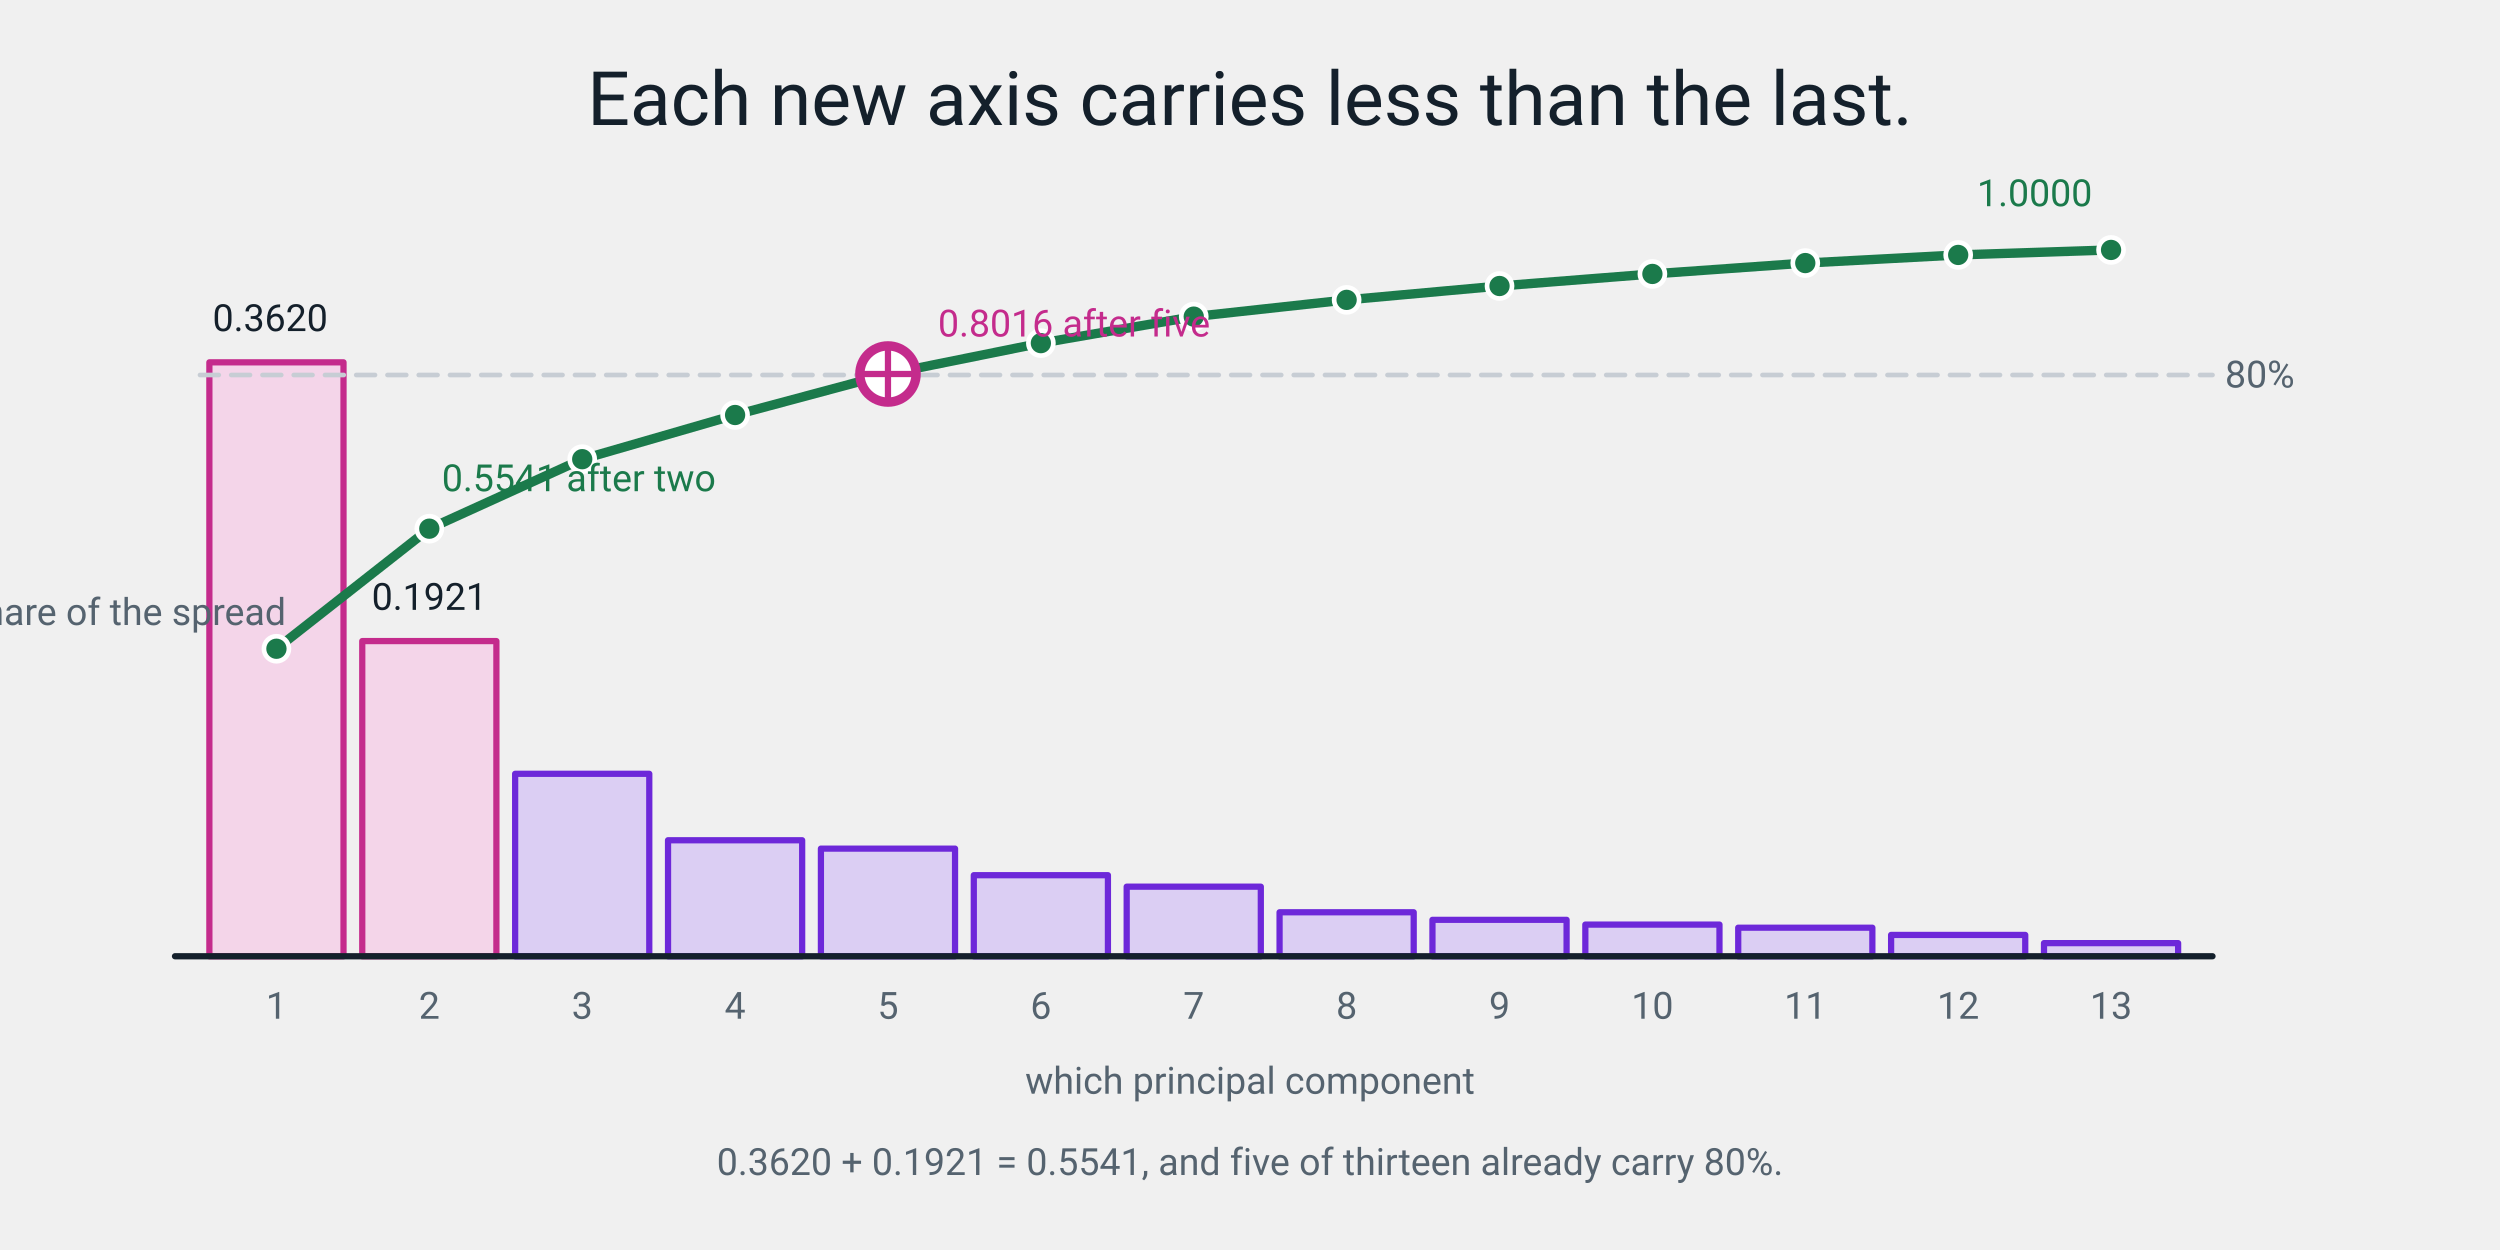
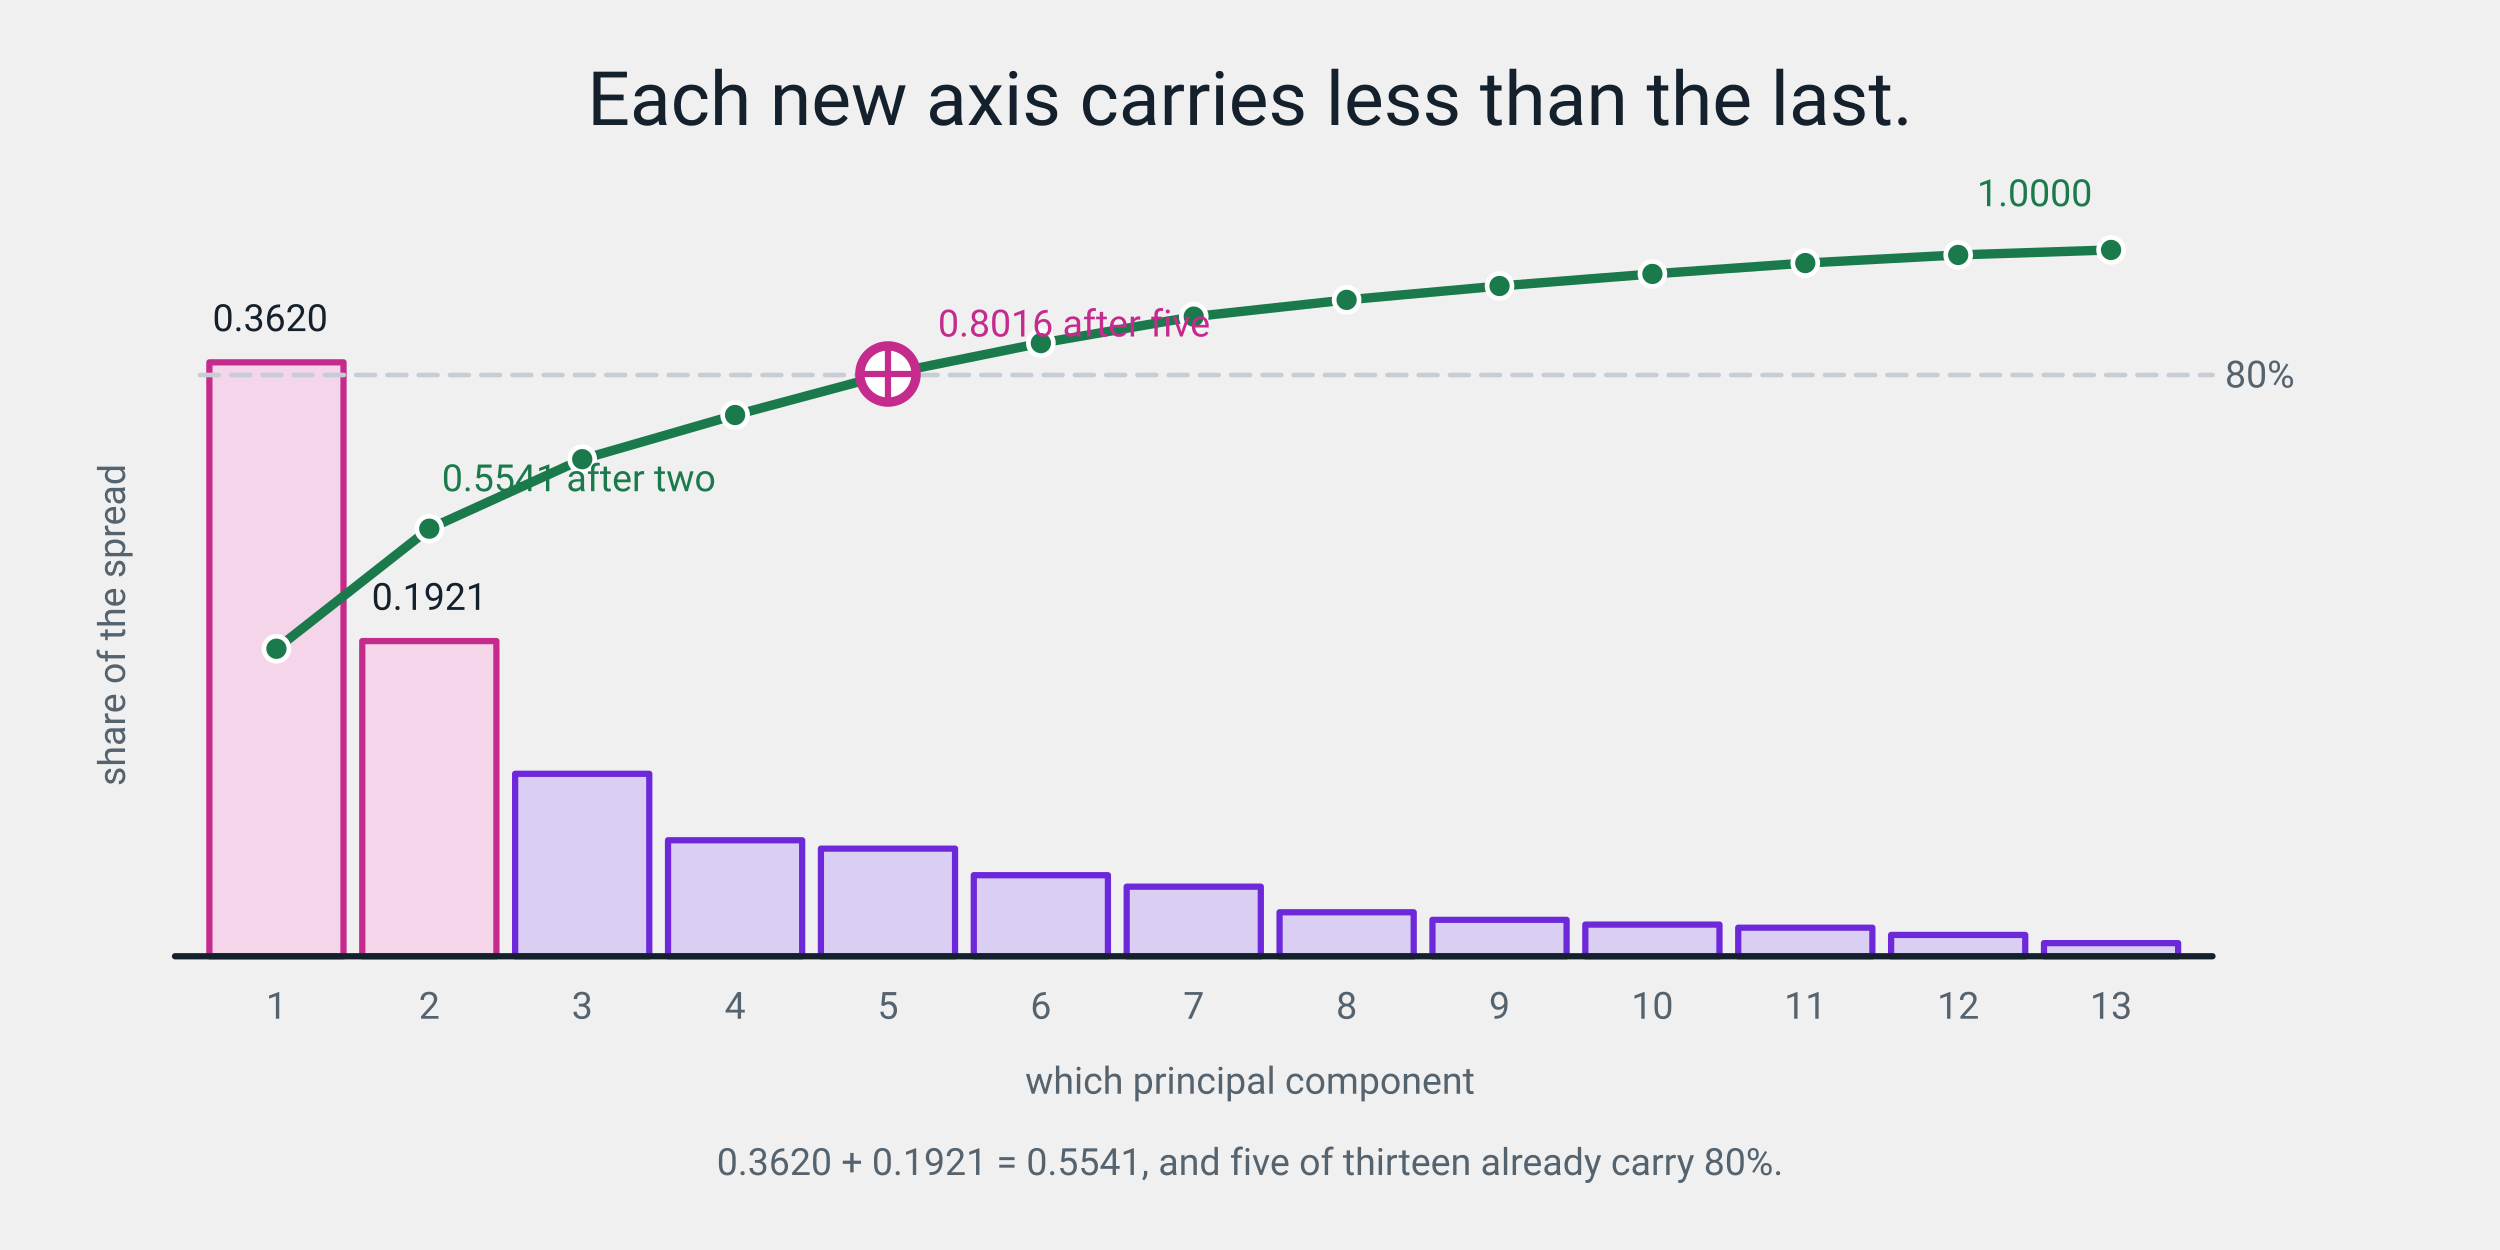
<svg xmlns="http://www.w3.org/2000/svg" viewBox="0 0 800 400" role="img">
  <text x="400" y="40" font-family="ui-sans-serif, system-ui, -apple-system, 'Segoe UI', Roboto, sans-serif" font-size="24" fill="#14202B" text-anchor="middle">Each new axis carries less than the last.</text>
  <rect x="67.0" y="115.95" width="42.923" height="190.05" fill="#F4D5E9" stroke="#C42B8C" stroke-width="2" stroke-linejoin="round" />
  <text x="88.462" y="326" font-family="ui-sans-serif, system-ui, -apple-system, 'Segoe UI', Roboto, sans-serif" font-size="12" fill="#55636F" text-anchor="middle">1</text>
  <rect x="115.923" y="205.148" width="42.923" height="100.852" fill="#F4D5E9" stroke="#C42B8C" stroke-width="2" stroke-linejoin="round" />
  <text x="137.385" y="326" font-family="ui-sans-serif, system-ui, -apple-system, 'Segoe UI', Roboto, sans-serif" font-size="12" fill="#55636F" text-anchor="middle">2</text>
  <rect x="164.846" y="247.62" width="42.923" height="58.38" fill="#DBCEF3" stroke="#6D28D9" stroke-width="2" stroke-linejoin="round" />
  <text x="186.308" y="326" font-family="ui-sans-serif, system-ui, -apple-system, 'Segoe UI', Roboto, sans-serif" font-size="12" fill="#55636F" text-anchor="middle">3</text>
  <rect x="213.769" y="268.882" width="42.923" height="37.117" fill="#DBCEF3" stroke="#6D28D9" stroke-width="2" stroke-linejoin="round" />
  <text x="235.231" y="326" font-family="ui-sans-serif, system-ui, -apple-system, 'Segoe UI', Roboto, sans-serif" font-size="12" fill="#55636F" text-anchor="middle">4</text>
  <rect x="262.692" y="271.56" width="42.923" height="34.44" fill="#DBCEF3" stroke="#6D28D9" stroke-width="2" stroke-linejoin="round" />
  <text x="284.154" y="326" font-family="ui-sans-serif, system-ui, -apple-system, 'Segoe UI', Roboto, sans-serif" font-size="12" fill="#55636F" text-anchor="middle">5</text>
  <rect x="311.615" y="280.065" width="42.923" height="25.935" fill="#DBCEF3" stroke="#6D28D9" stroke-width="2" stroke-linejoin="round" />
  <text x="333.077" y="326" font-family="ui-sans-serif, system-ui, -apple-system, 'Segoe UI', Roboto, sans-serif" font-size="12" fill="#55636F" text-anchor="middle">6</text>
  <rect x="360.538" y="283.74" width="42.923" height="22.26" fill="#DBCEF3" stroke="#6D28D9" stroke-width="2" stroke-linejoin="round" />
  <text x="382.0" y="326" font-family="ui-sans-serif, system-ui, -apple-system, 'Segoe UI', Roboto, sans-serif" font-size="12" fill="#55636F" text-anchor="middle">7</text>
  <rect x="409.462" y="291.93" width="42.923" height="14.07" fill="#DBCEF3" stroke="#6D28D9" stroke-width="2" stroke-linejoin="round" />
  <text x="430.923" y="326" font-family="ui-sans-serif, system-ui, -apple-system, 'Segoe UI', Roboto, sans-serif" font-size="12" fill="#55636F" text-anchor="middle">8</text>
  <rect x="458.385" y="294.345" width="42.923" height="11.655" fill="#DBCEF3" stroke="#6D28D9" stroke-width="2" stroke-linejoin="round" />
  <text x="479.846" y="326" font-family="ui-sans-serif, system-ui, -apple-system, 'Segoe UI', Roboto, sans-serif" font-size="12" fill="#55636F" text-anchor="middle">9</text>
  <rect x="507.308" y="295.868" width="42.923" height="10.133" fill="#DBCEF3" stroke="#6D28D9" stroke-width="2" stroke-linejoin="round" />
  <text x="528.769" y="326" font-family="ui-sans-serif, system-ui, -apple-system, 'Segoe UI', Roboto, sans-serif" font-size="12" fill="#55636F" text-anchor="middle">10</text>
  <rect x="556.231" y="296.865" width="42.923" height="9.135" fill="#DBCEF3" stroke="#6D28D9" stroke-width="2" stroke-linejoin="round" />
  <text x="577.692" y="326" font-family="ui-sans-serif, system-ui, -apple-system, 'Segoe UI', Roboto, sans-serif" font-size="12" fill="#55636F" text-anchor="middle">11</text>
  <rect x="605.154" y="299.175" width="42.923" height="6.825" fill="#DBCEF3" stroke="#6D28D9" stroke-width="2" stroke-linejoin="round" />
  <text x="626.615" y="326" font-family="ui-sans-serif, system-ui, -apple-system, 'Segoe UI', Roboto, sans-serif" font-size="12" fill="#55636F" text-anchor="middle">12</text>
  <rect x="654.077" y="301.8" width="42.923" height="4.2" fill="#DBCEF3" stroke="#6D28D9" stroke-width="2" stroke-linejoin="round" />
  <text x="675.538" y="326" font-family="ui-sans-serif, system-ui, -apple-system, 'Segoe UI', Roboto, sans-serif" font-size="12" fill="#55636F" text-anchor="middle">13</text>
  <line x1="56.00" y1="306.00" x2="708.00" y2="306.00" stroke="#14202B" stroke-width="2" stroke-linecap="round" />
  <text x="400" y="350" font-family="ui-sans-serif, system-ui, -apple-system, 'Segoe UI', Roboto, sans-serif" font-size="12" fill="#55636F" text-anchor="middle">which principal component</text>
-   <text x="40" y="200" font-family="ui-sans-serif, system-ui, -apple-system, 'Segoe UI', Roboto, sans-serif" font-size="12" fill="#55636F" text-anchor="middle" transform="rotate(-90 40 200 40 200)">share of the spread</text>
+   <text x="40" y="200" font-family="ui-sans-serif, system-ui, -apple-system, 'Segoe UI', Roboto, sans-serif" font-size="12" fill="#55636F" text-anchor="middle" transform="rotate(-90 40 200)">share of the spread</text>
  <text x="86.462" y="105.95" font-family="ui-sans-serif, system-ui, -apple-system, 'Segoe UI', Roboto, sans-serif" font-size="12" fill="#14202B" text-anchor="middle">0.3620</text>
  <text x="137.385" y="195.148" font-family="ui-sans-serif, system-ui, -apple-system, 'Segoe UI', Roboto, sans-serif" font-size="12" fill="#14202B" text-anchor="middle">0.1921</text>
  <line x1="64.00" y1="120.00" x2="708.00" y2="120.00" stroke="#C7CDD4" stroke-width="1.5" stroke-linecap="round" stroke-dasharray="6 4" />
  <text x="712" y="124.0" font-family="ui-sans-serif, system-ui, -apple-system, 'Segoe UI', Roboto, sans-serif" font-size="12" fill="#55636F">80%</text>
  <polyline points="88.46,207.60 137.38,169.18 186.31,146.94 235.23,132.80 284.15,119.68 333.08,109.80 382.00,101.32 430.92,95.96 479.85,91.52 528.77,87.66 577.69,84.18 626.62,81.58 675.54,79.98" fill="none" stroke="#1B7A4B" stroke-width="3" stroke-linecap="round" stroke-linejoin="round" />
  <circle cx="88.46" cy="207.60" r="4" fill="#1B7A4B" stroke="#FFFFFF" stroke-width="1.5" />
  <circle cx="137.38" cy="169.18" r="4" fill="#1B7A4B" stroke="#FFFFFF" stroke-width="1.5" />
  <circle cx="186.31" cy="146.94" r="4" fill="#1B7A4B" stroke="#FFFFFF" stroke-width="1.5" />
  <circle cx="235.23" cy="132.80" r="4" fill="#1B7A4B" stroke="#FFFFFF" stroke-width="1.5" />
  <circle cx="284.15" cy="119.68" r="4" fill="#1B7A4B" stroke="#FFFFFF" stroke-width="1.5" />
  <circle cx="333.08" cy="109.80" r="4" fill="#1B7A4B" stroke="#FFFFFF" stroke-width="1.5" />
  <circle cx="382.00" cy="101.32" r="4" fill="#1B7A4B" stroke="#FFFFFF" stroke-width="1.5" />
  <circle cx="430.92" cy="95.96" r="4" fill="#1B7A4B" stroke="#FFFFFF" stroke-width="1.5" />
  <circle cx="479.85" cy="91.52" r="4" fill="#1B7A4B" stroke="#FFFFFF" stroke-width="1.5" />
  <circle cx="528.77" cy="87.66" r="4" fill="#1B7A4B" stroke="#FFFFFF" stroke-width="1.5" />
  <circle cx="577.69" cy="84.18" r="4" fill="#1B7A4B" stroke="#FFFFFF" stroke-width="1.5" />
  <circle cx="626.62" cy="81.58" r="4" fill="#1B7A4B" stroke="#FFFFFF" stroke-width="1.5" />
  <circle cx="675.54" cy="79.98" r="4" fill="#1B7A4B" stroke="#FFFFFF" stroke-width="1.5" />
  <text x="141.385" y="157.18" font-family="ui-sans-serif, system-ui, -apple-system, 'Segoe UI', Roboto, sans-serif" font-size="12" fill="#1B7A4B">0.5541 after two</text>
  <circle cx="284.15" cy="119.68" r="9" fill="#FFFFFF" stroke="#C42B8C" stroke-width="3" />
  <line x1="276.15" y1="119.68" x2="292.15" y2="119.68" stroke="#C42B8C" stroke-width="2" stroke-linecap="round" />
  <line x1="284.15" y1="111.68" x2="284.15" y2="127.68" stroke="#C42B8C" stroke-width="2" stroke-linecap="round" />
  <text x="300.154" y="107.68" font-family="ui-sans-serif, system-ui, -apple-system, 'Segoe UI', Roboto, sans-serif" font-size="12" fill="#C42B8C">0.8016 after five</text>
  <text x="669.538" y="65.98" font-family="ui-sans-serif, system-ui, -apple-system, 'Segoe UI', Roboto, sans-serif" font-size="12" fill="#1B7A4B" text-anchor="end">1.0000</text>
  <text x="400" y="376" font-family="ui-sans-serif, system-ui, -apple-system, 'Segoe UI', Roboto, sans-serif" font-size="12" fill="#55636F" text-anchor="middle">0.3620 + 0.1921 = 0.5541, and five of thirteen already carry 80%.</text>
</svg>
